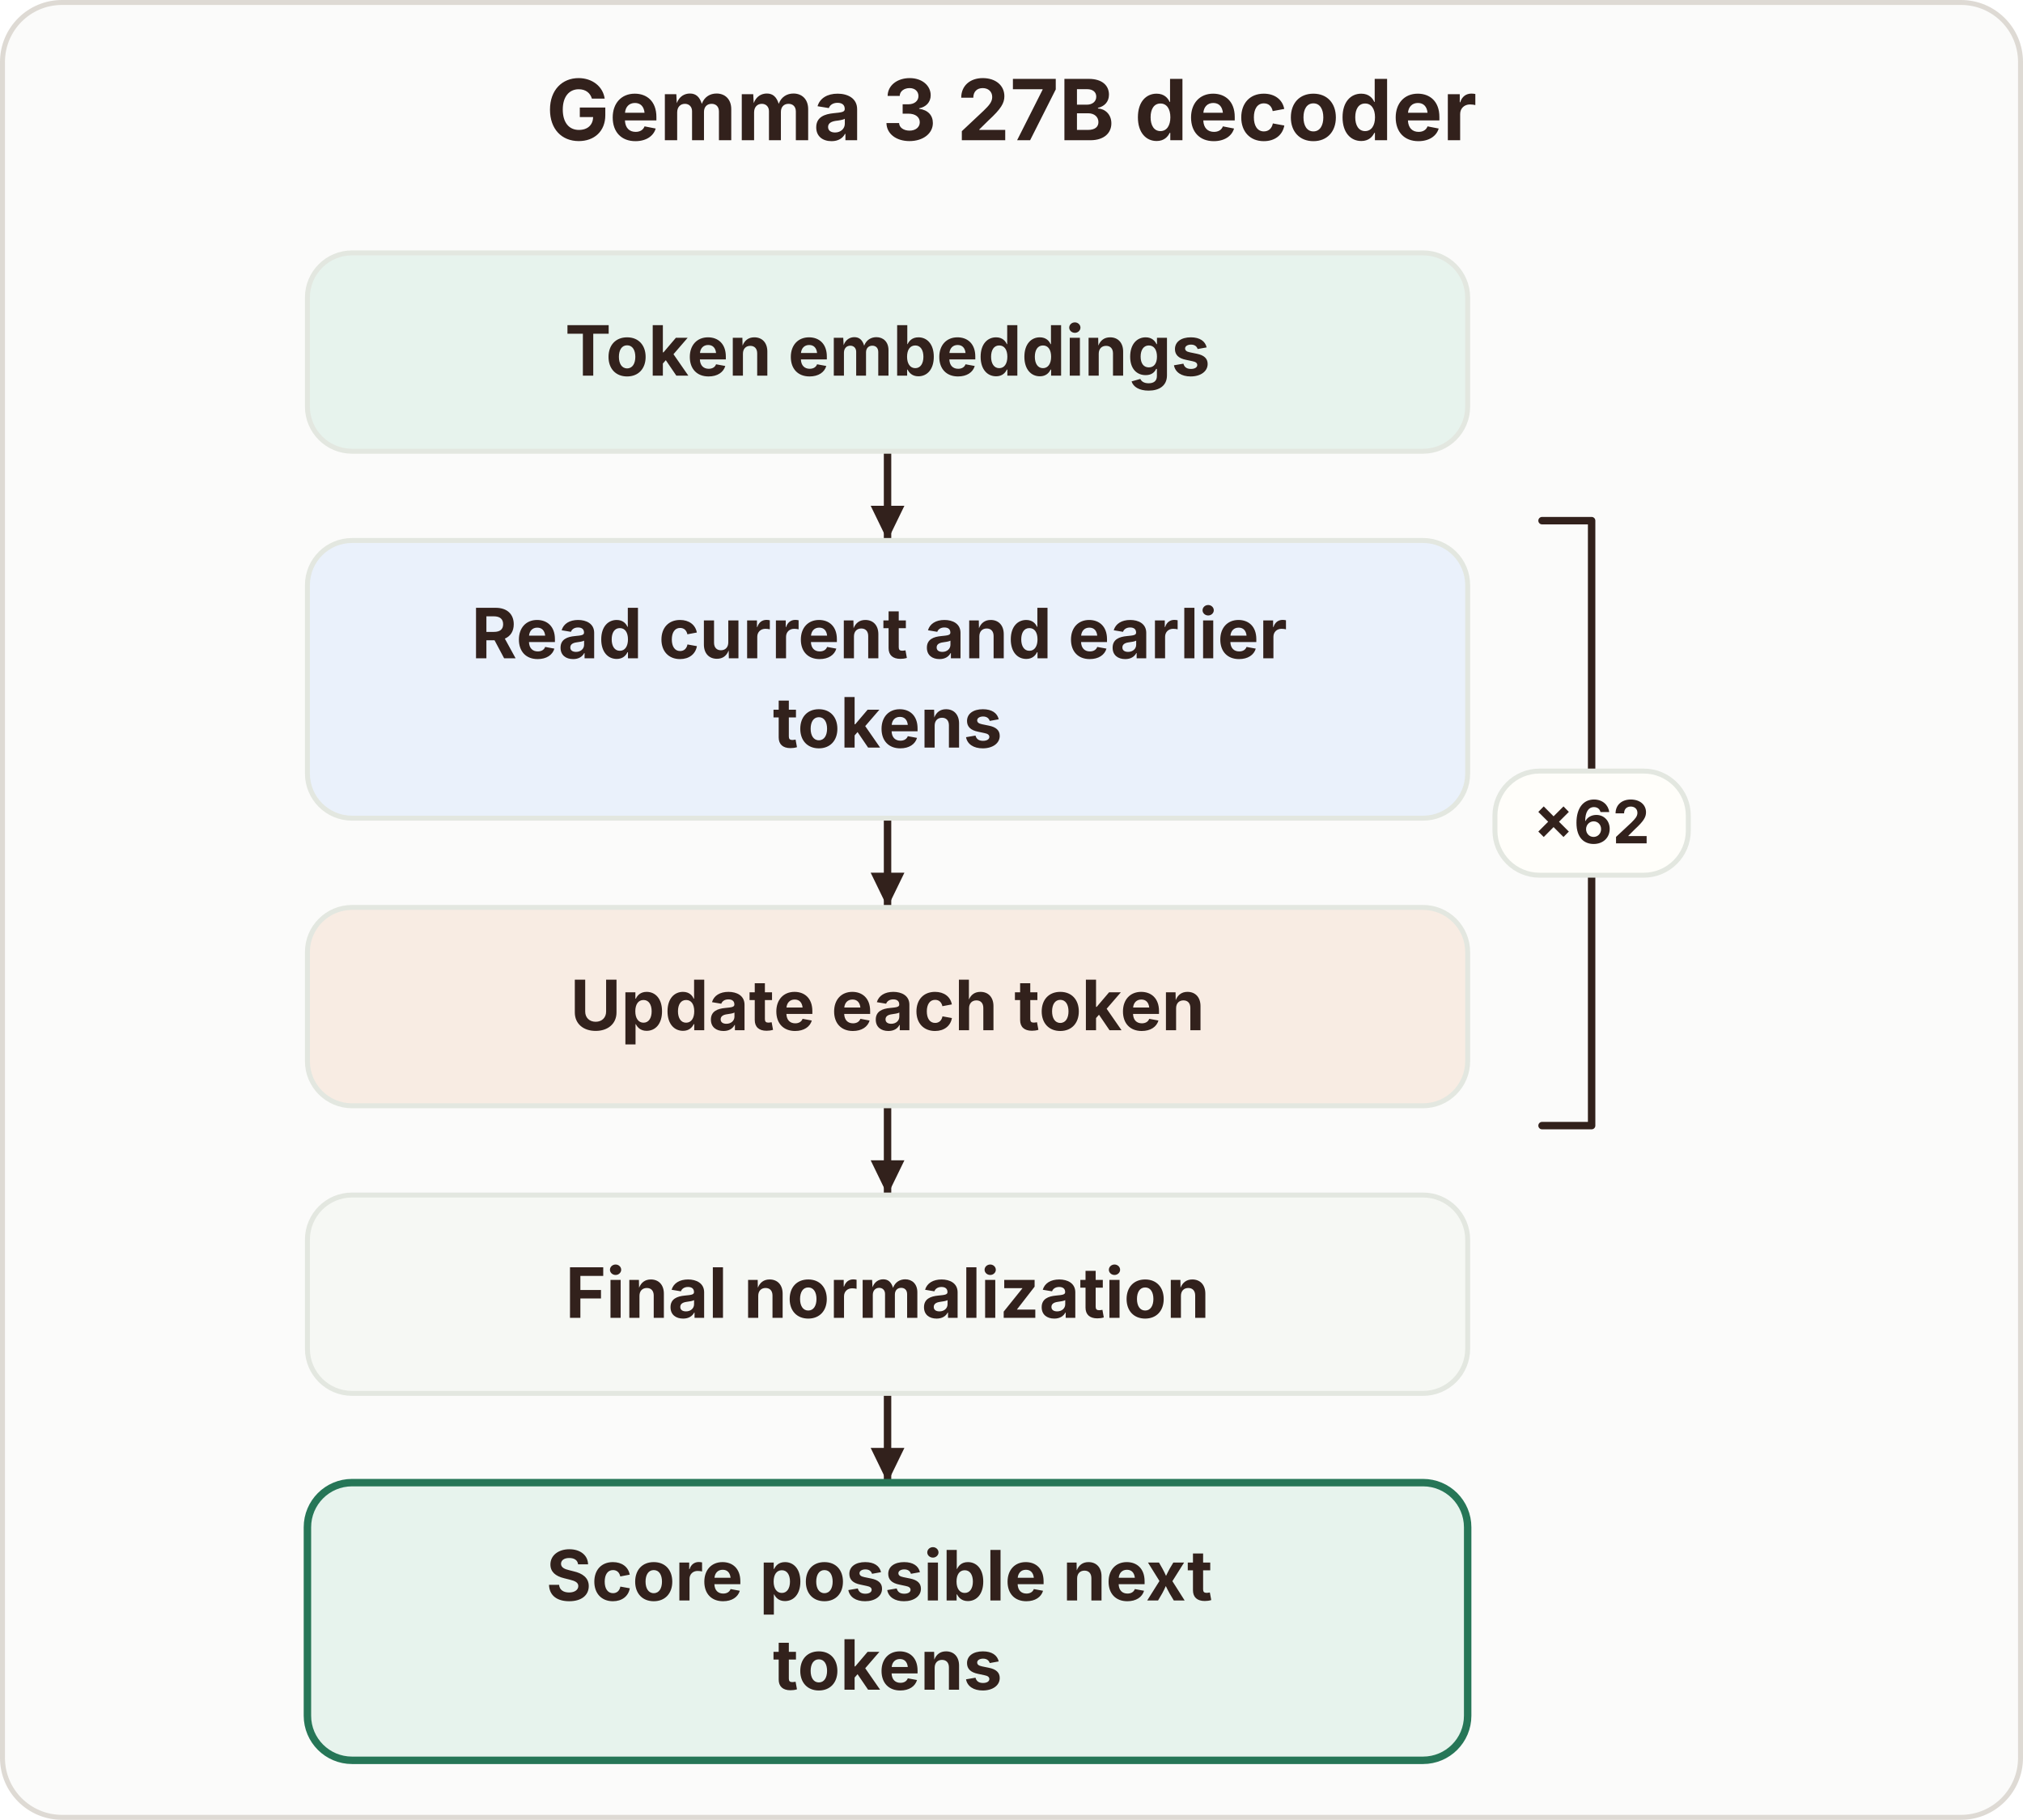
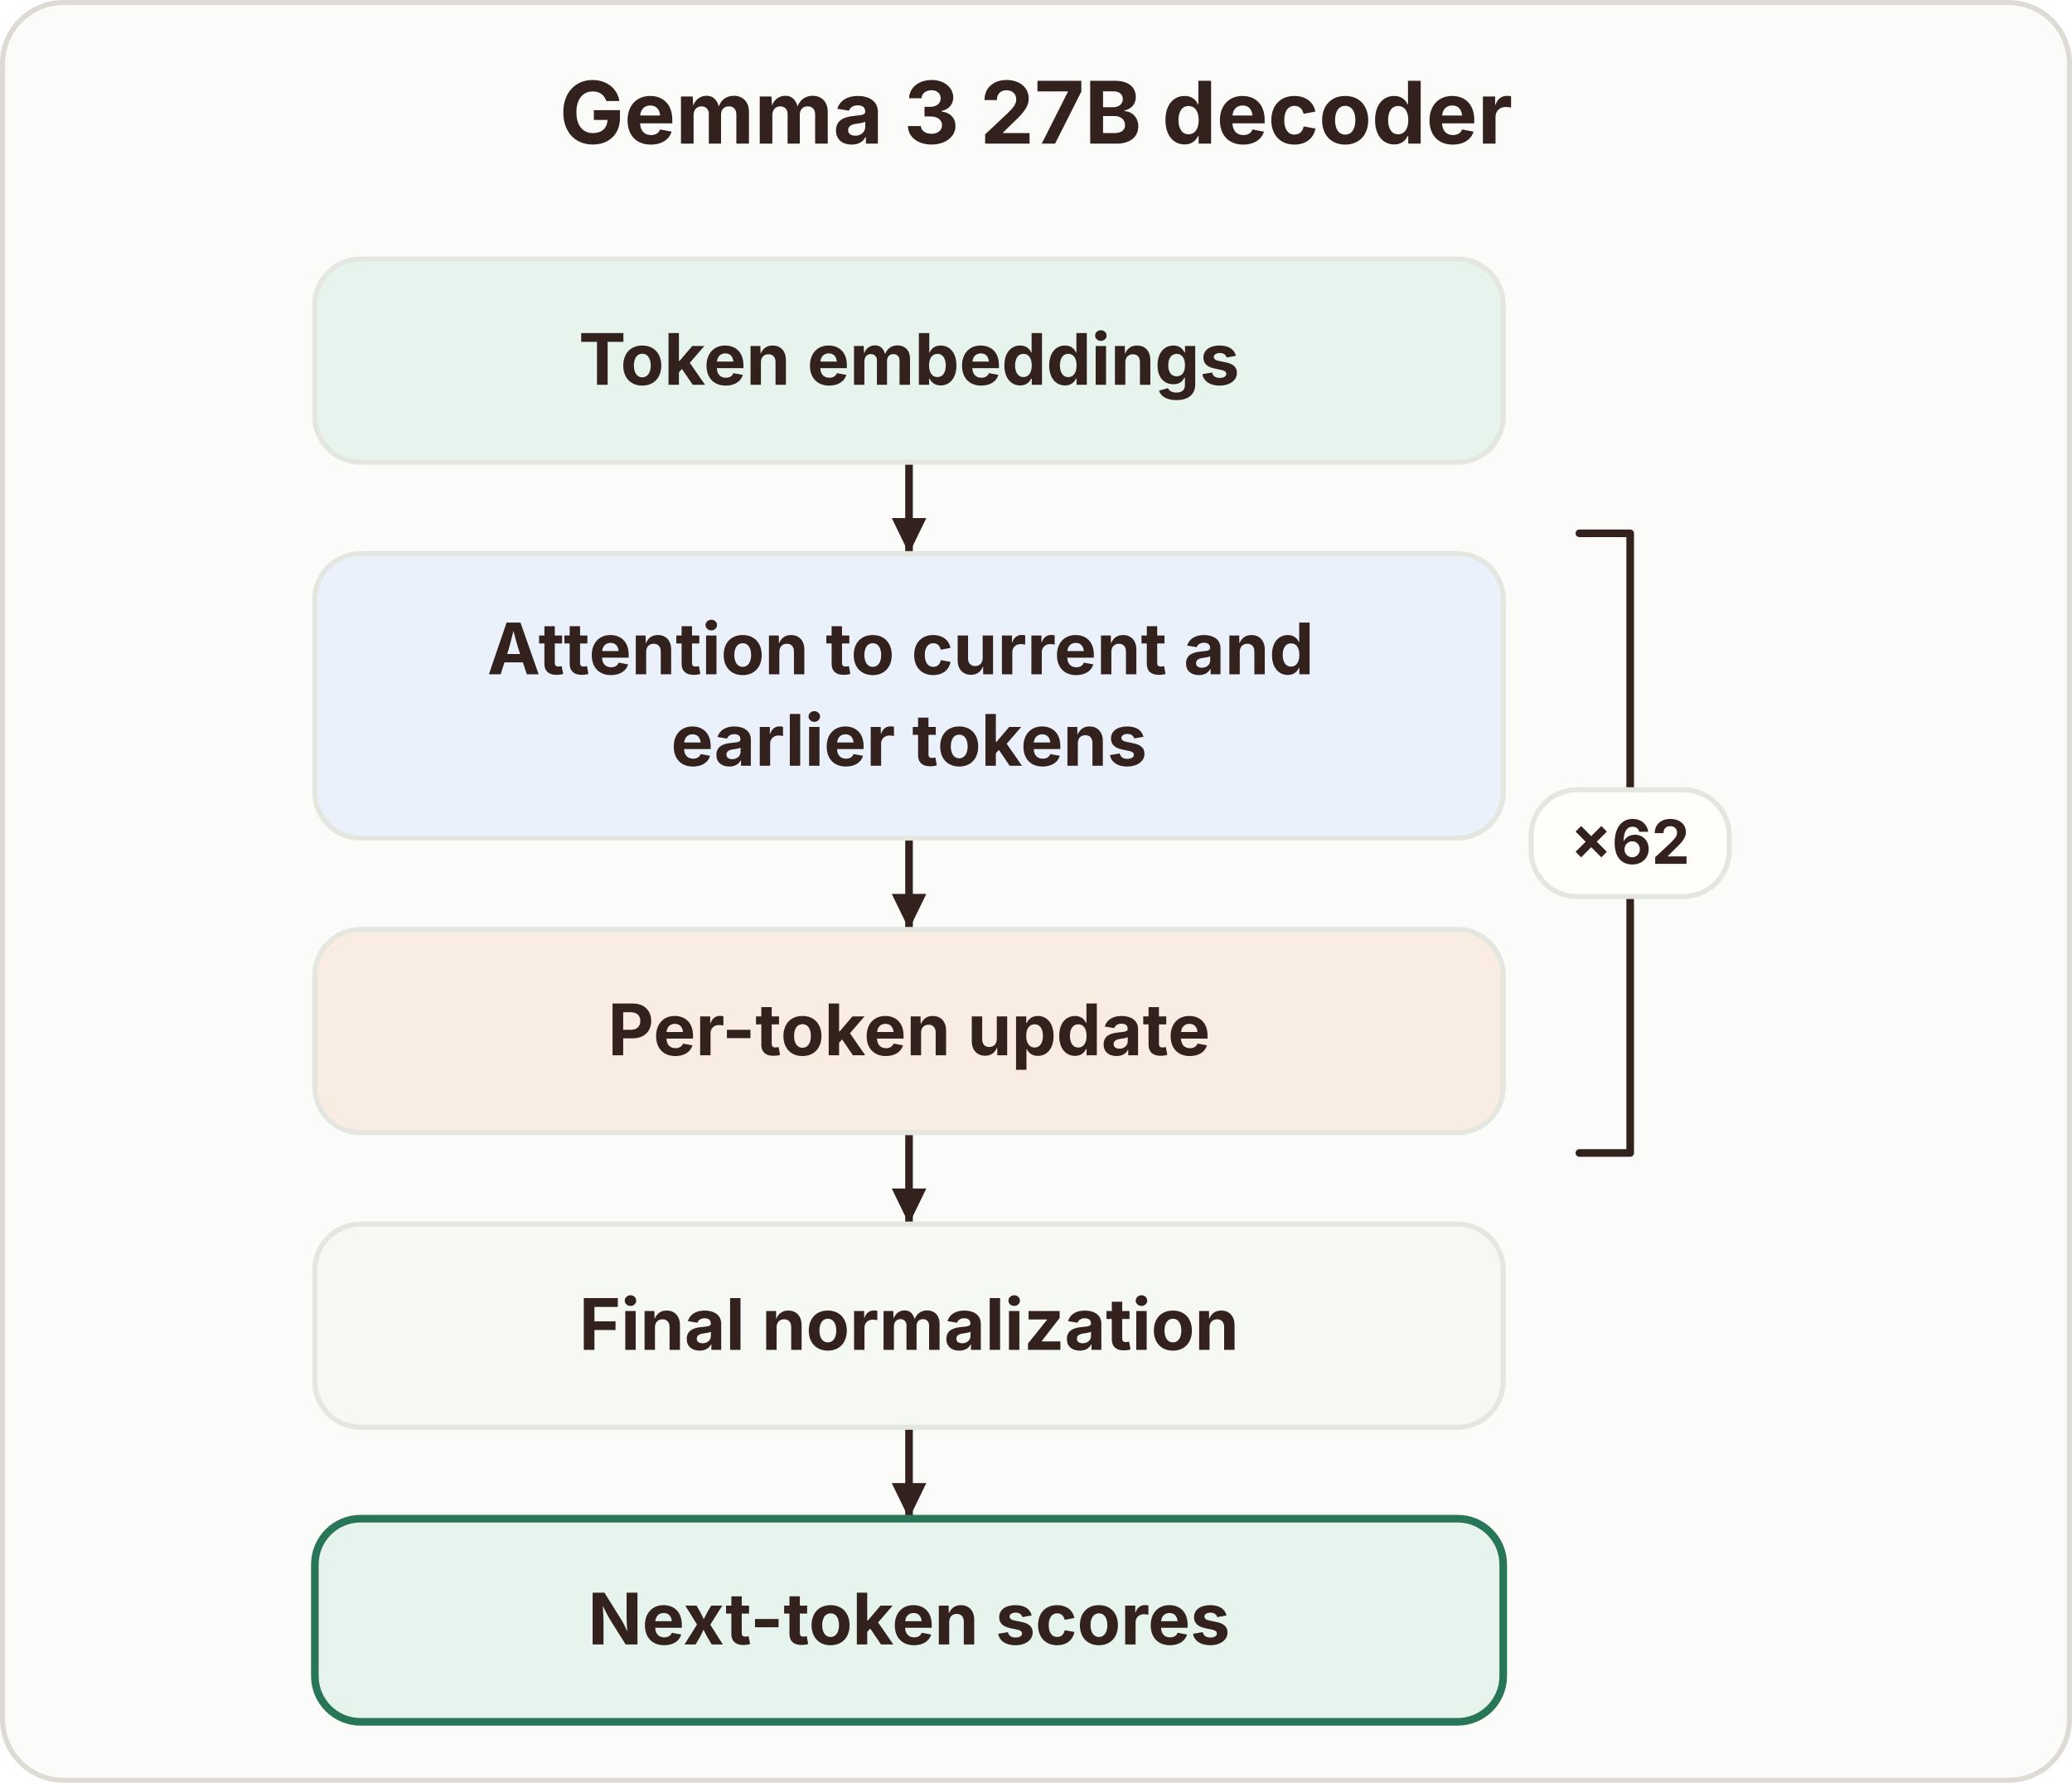
- <svg xmlns="http://www.w3.org/2000/svg" width="408" height="367" viewBox="0 0 408 367" role="img" aria-label="Gemma 3 27B decoder Token embeddings → Read current and earlier tokens → Update each token → Final normalization → Score possible next tokens Token embeddings Read current and earlier tokens Repeat Read current and earlier tokens through Update each token 62 times Update each token Final normalization Score possible next tokens" font-family="Inter, Liberation Sans, Arial, sans-serif" style="display:block;max-width:none;margin-inline:auto;--color-ink:#202723;--color-ink-2:#5d675f;--color-line:#e3e7e0;--viz-surface:#fffefa" data-tutor-diagram="block-stack">
-   <rect x="0.5" y="0.5" width="407" height="366" rx="12" fill="var(--viz-surface, #fbfbfa)" stroke="var(--color-line, #dedad4)" />
+ <svg xmlns="http://www.w3.org/2000/svg" width="408" height="351" viewBox="0 0 408 351" role="img" aria-label="Gemma 3 27B decoder Token embeddings → Attention to current and earlier tokens → Per-token update → Final normalization → Next-token scores Token embeddings Attention to current and earlier tokens Repeat Attention to current and earlier tokens through Per-token update 62 times Per-token update Final normalization Next-token scores" font-family="Inter, Liberation Sans, Arial, sans-serif" style="display:block;max-width:none;margin-inline:auto;--color-ink:#202723;--color-ink-2:#5d675f;--color-line:#e3e7e0;--viz-surface:#fffefa" data-tutor-diagram="block-stack">
+   <rect x="0.5" y="0.5" width="407" height="350" rx="12" fill="var(--viz-surface, #fbfbfa)" stroke="var(--color-line, #dedad4)" />
  <text x="204" y="22.5" fill="var(--color-ink, #32211c)" font-size="17" font-weight="700" text-anchor="middle">
    <tspan x="204" y="28.28">Gemma 3 27B decoder</tspan>
  </text>
  <g transform="translate(0 39)">
    <g data-block-stack-group="att:ff">
      <polyline points="311,66 321,66 321,188 311,188" fill="none" stroke="var(--color-ink, #32211c)" stroke-width="1.5" stroke-linecap="round" stroke-linejoin="round" />
      <rect x="301.5" y="116.5" width="39" height="21" rx="9" fill="#fffefa" stroke="#e3e7e0" stroke-width="1" />
      <text x="321" y="127" fill="var(--color-ink, #32211c)" font-size="12" font-weight="700" text-anchor="middle">
        <tspan x="321" y="131.08">×62</tspan>
      </text>
    </g>
    <g>
      <polyline points="179,52 179,70" fill="none" stroke="var(--color-ink, #32211c)" stroke-width="1.5" stroke-linecap="round" stroke-linejoin="round" />
      <polygon points="179,70 175.6,63 182.4,63" fill="var(--color-ink, #32211c)" data-tutor-arrowhead="" />
    </g>
    <g>
      <polyline points="179,126 179,144" fill="none" stroke="var(--color-ink, #32211c)" stroke-width="1.5" stroke-linecap="round" stroke-linejoin="round" />
      <polygon points="179,144 175.6,137 182.4,137" fill="var(--color-ink, #32211c)" data-tutor-arrowhead="" />
    </g>
    <g>
      <polyline points="179,184 179,202" fill="none" stroke="var(--color-ink, #32211c)" stroke-width="1.5" stroke-linecap="round" stroke-linejoin="round" />
      <polygon points="179,202 175.6,195 182.4,195" fill="var(--color-ink, #32211c)" data-tutor-arrowhead="" />
    </g>
    <g>
      <polyline points="179,242 179,260" fill="none" stroke="var(--color-ink, #32211c)" stroke-width="1.5" stroke-linecap="round" stroke-linejoin="round" />
      <polygon points="179,260 175.6,253 182.4,253" fill="var(--color-ink, #32211c)" data-tutor-arrowhead="" />
    </g>
    <g data-block-stack-node="emb">
      <rect x="62" y="12" width="234" height="40" rx="9" fill="#e7f3ed" stroke="#e3e7e0" stroke-width="1" />
      <text x="179" y="32" fill="var(--color-ink, #32211c)" font-size="14" font-weight="700" text-anchor="middle">
        <tspan x="179" y="36.76">Token embeddings</tspan>
      </text>
    </g>
    <g data-block-stack-node="att">
      <rect x="62" y="70" width="234" height="56" rx="9" fill="#eaf1fb" stroke="#e3e7e0" stroke-width="1" />
      <text x="179" y="98" fill="var(--color-ink, #32211c)" font-size="14" font-weight="700" text-anchor="middle">
-         <tspan x="179" y="93.76">Read current and earlier</tspan>
-         <tspan x="179" y="111.76">tokens</tspan>
+         <tspan x="179" y="93.76">Attention to current and</tspan>
+         <tspan x="179" y="111.76">earlier tokens</tspan>
      </text>
    </g>
    <g data-block-stack-node="ff">
      <rect x="62" y="144" width="234" height="40" rx="9" fill="#f8ece3" stroke="#e3e7e0" stroke-width="1" />
      <text x="179" y="164" fill="var(--color-ink, #32211c)" font-size="14" font-weight="700" text-anchor="middle">
-         <tspan x="179" y="168.76">Update each token</tspan>
+         <tspan x="179" y="168.76">Per-token update</tspan>
      </text>
    </g>
    <g data-block-stack-node="norm">
      <rect x="62" y="202" width="234" height="40" rx="9" fill="#f6f8f4" stroke="#e3e7e0" stroke-width="1" />
      <text x="179" y="222" fill="var(--color-ink, #32211c)" font-size="14" font-weight="700" text-anchor="middle">
        <tspan x="179" y="226.76">Final normalization</tspan>
      </text>
    </g>
    <g data-block-stack-node="out">
-       <rect x="62" y="260" width="234" height="56" rx="9" fill="#e7f3ed" stroke="#267657" stroke-width="1.5" />
-       <text x="179" y="288" fill="var(--color-ink, #32211c)" font-size="14" font-weight="700" text-anchor="middle">
-         <tspan x="179" y="283.76">Score possible next</tspan>
-         <tspan x="179" y="301.76">tokens</tspan>
+       <rect x="62" y="260" width="234" height="40" rx="9" fill="#e7f3ed" stroke="#267657" stroke-width="1.5" />
+       <text x="179" y="280" fill="var(--color-ink, #32211c)" font-size="14" font-weight="700" text-anchor="middle">
+         <tspan x="179" y="284.76">Next-token scores</tspan>
      </text>
    </g>
  </g>
</svg>
